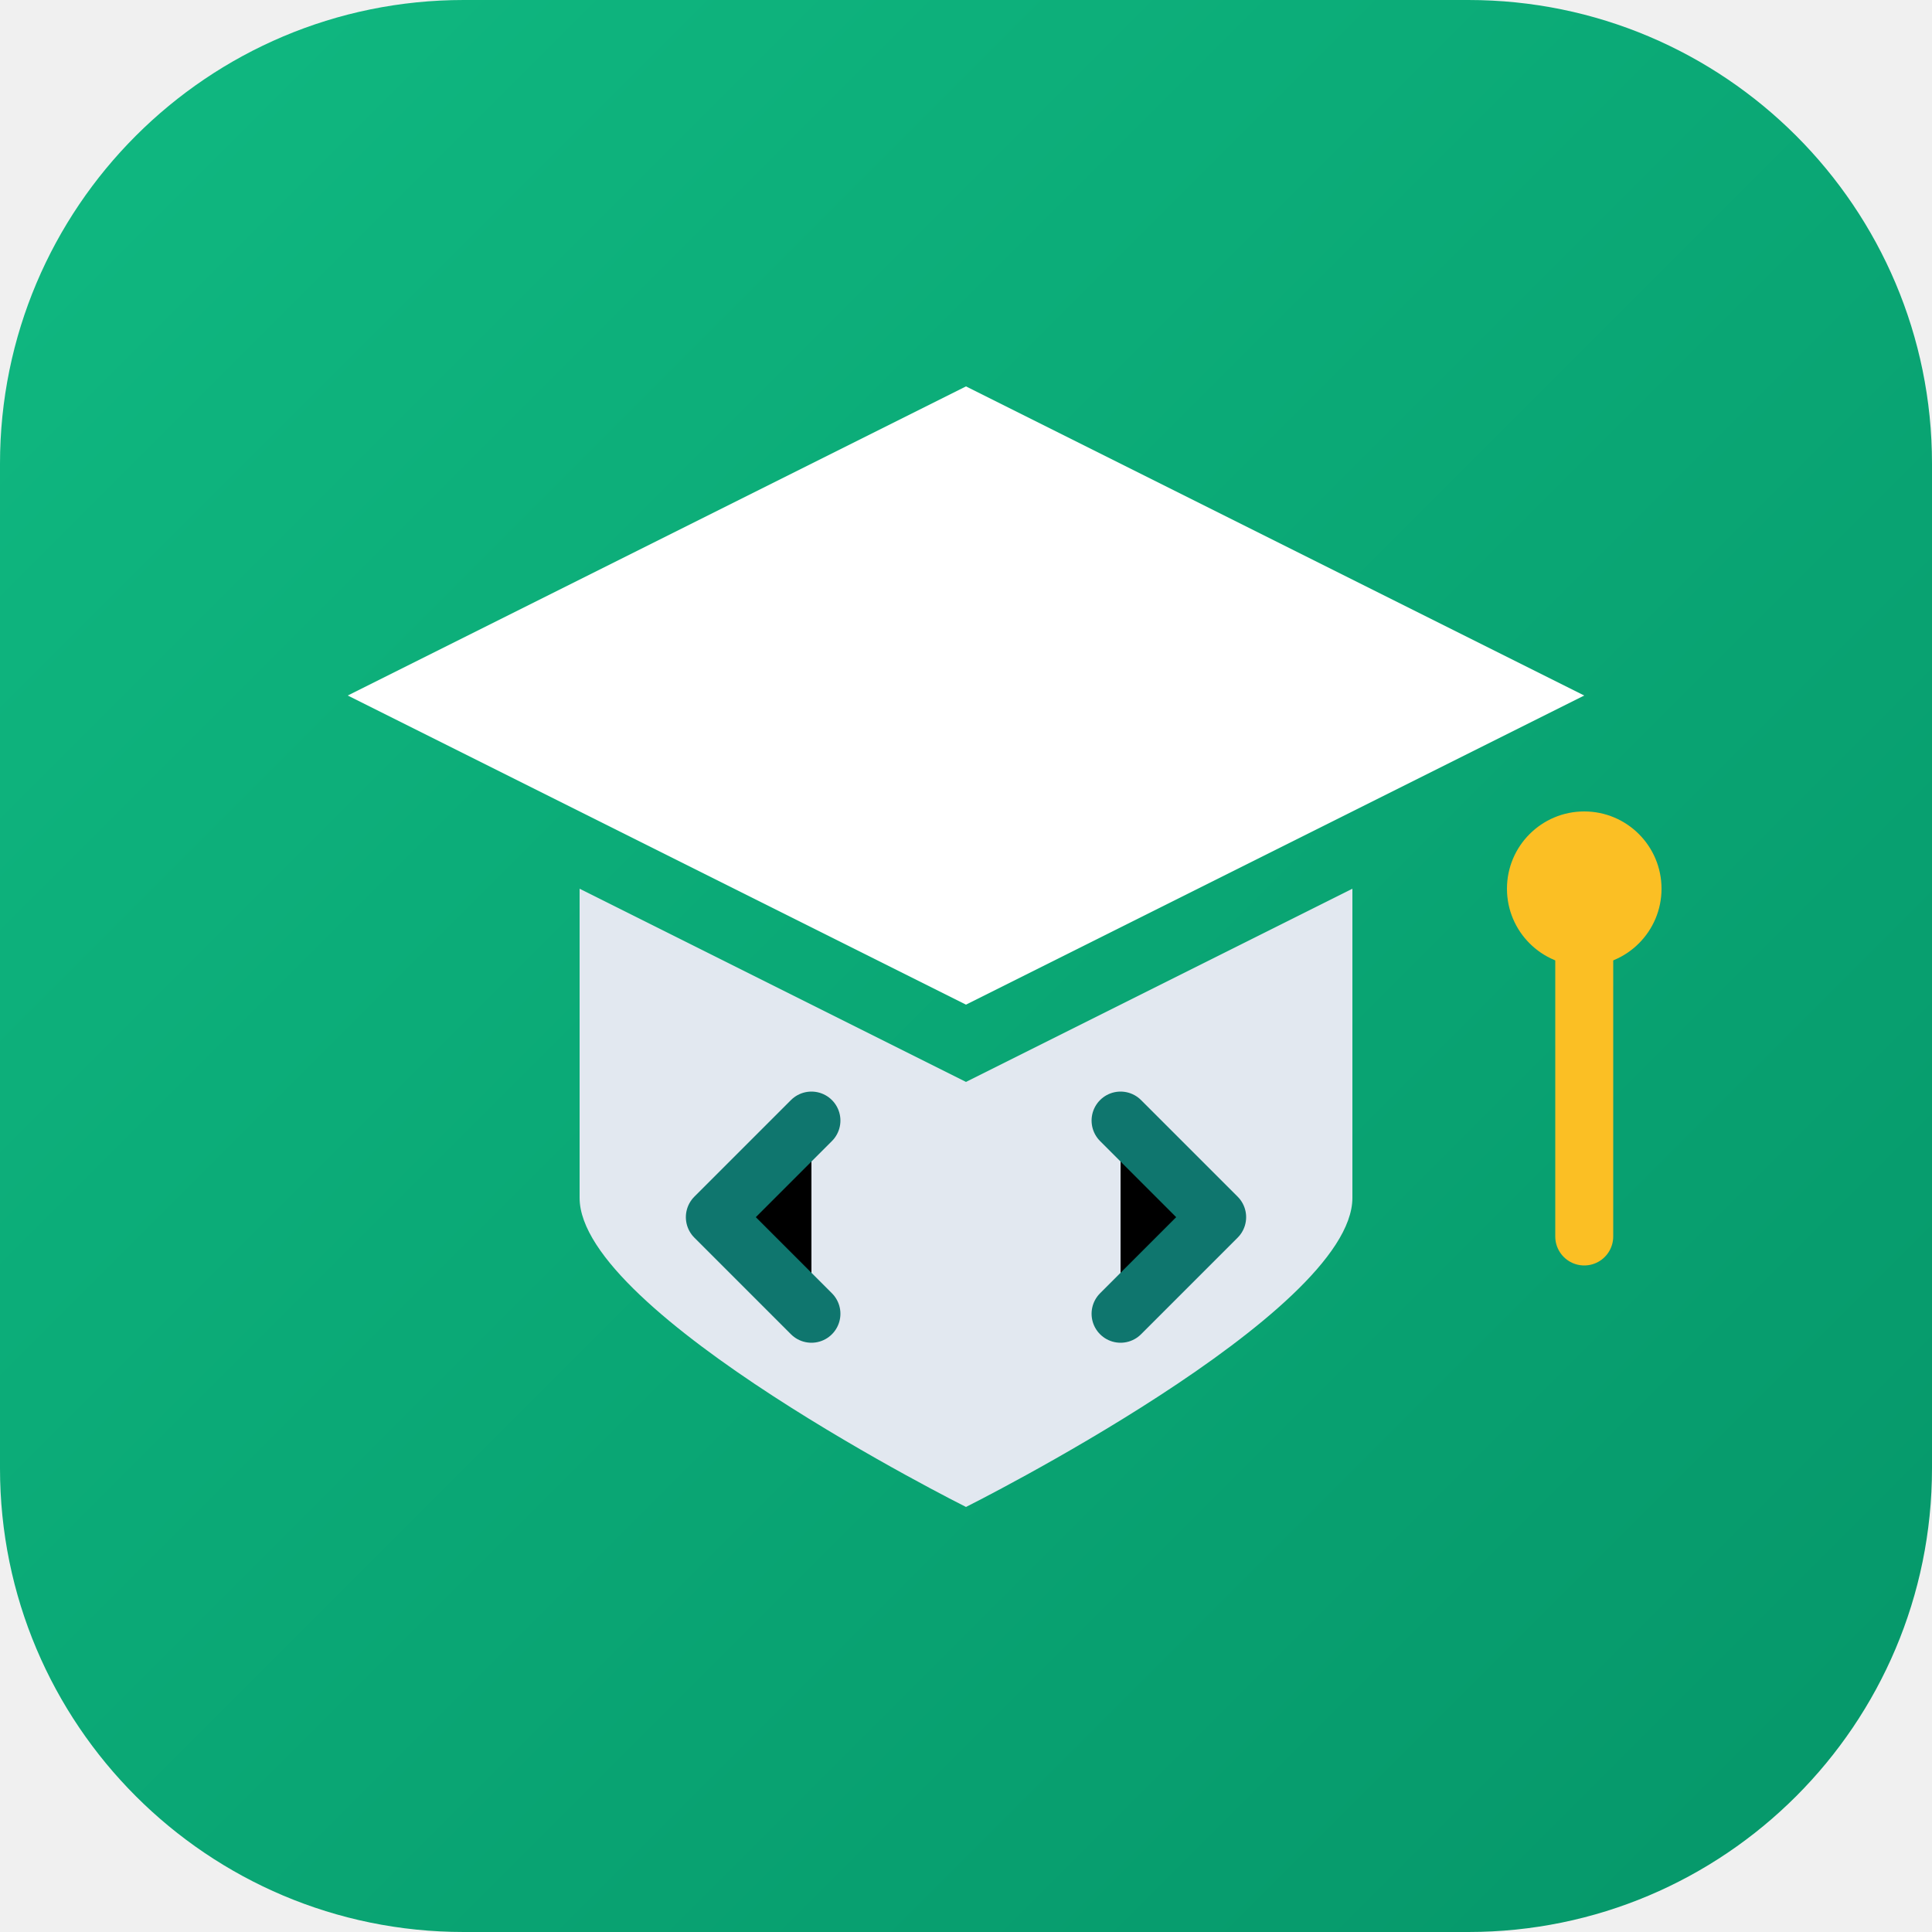
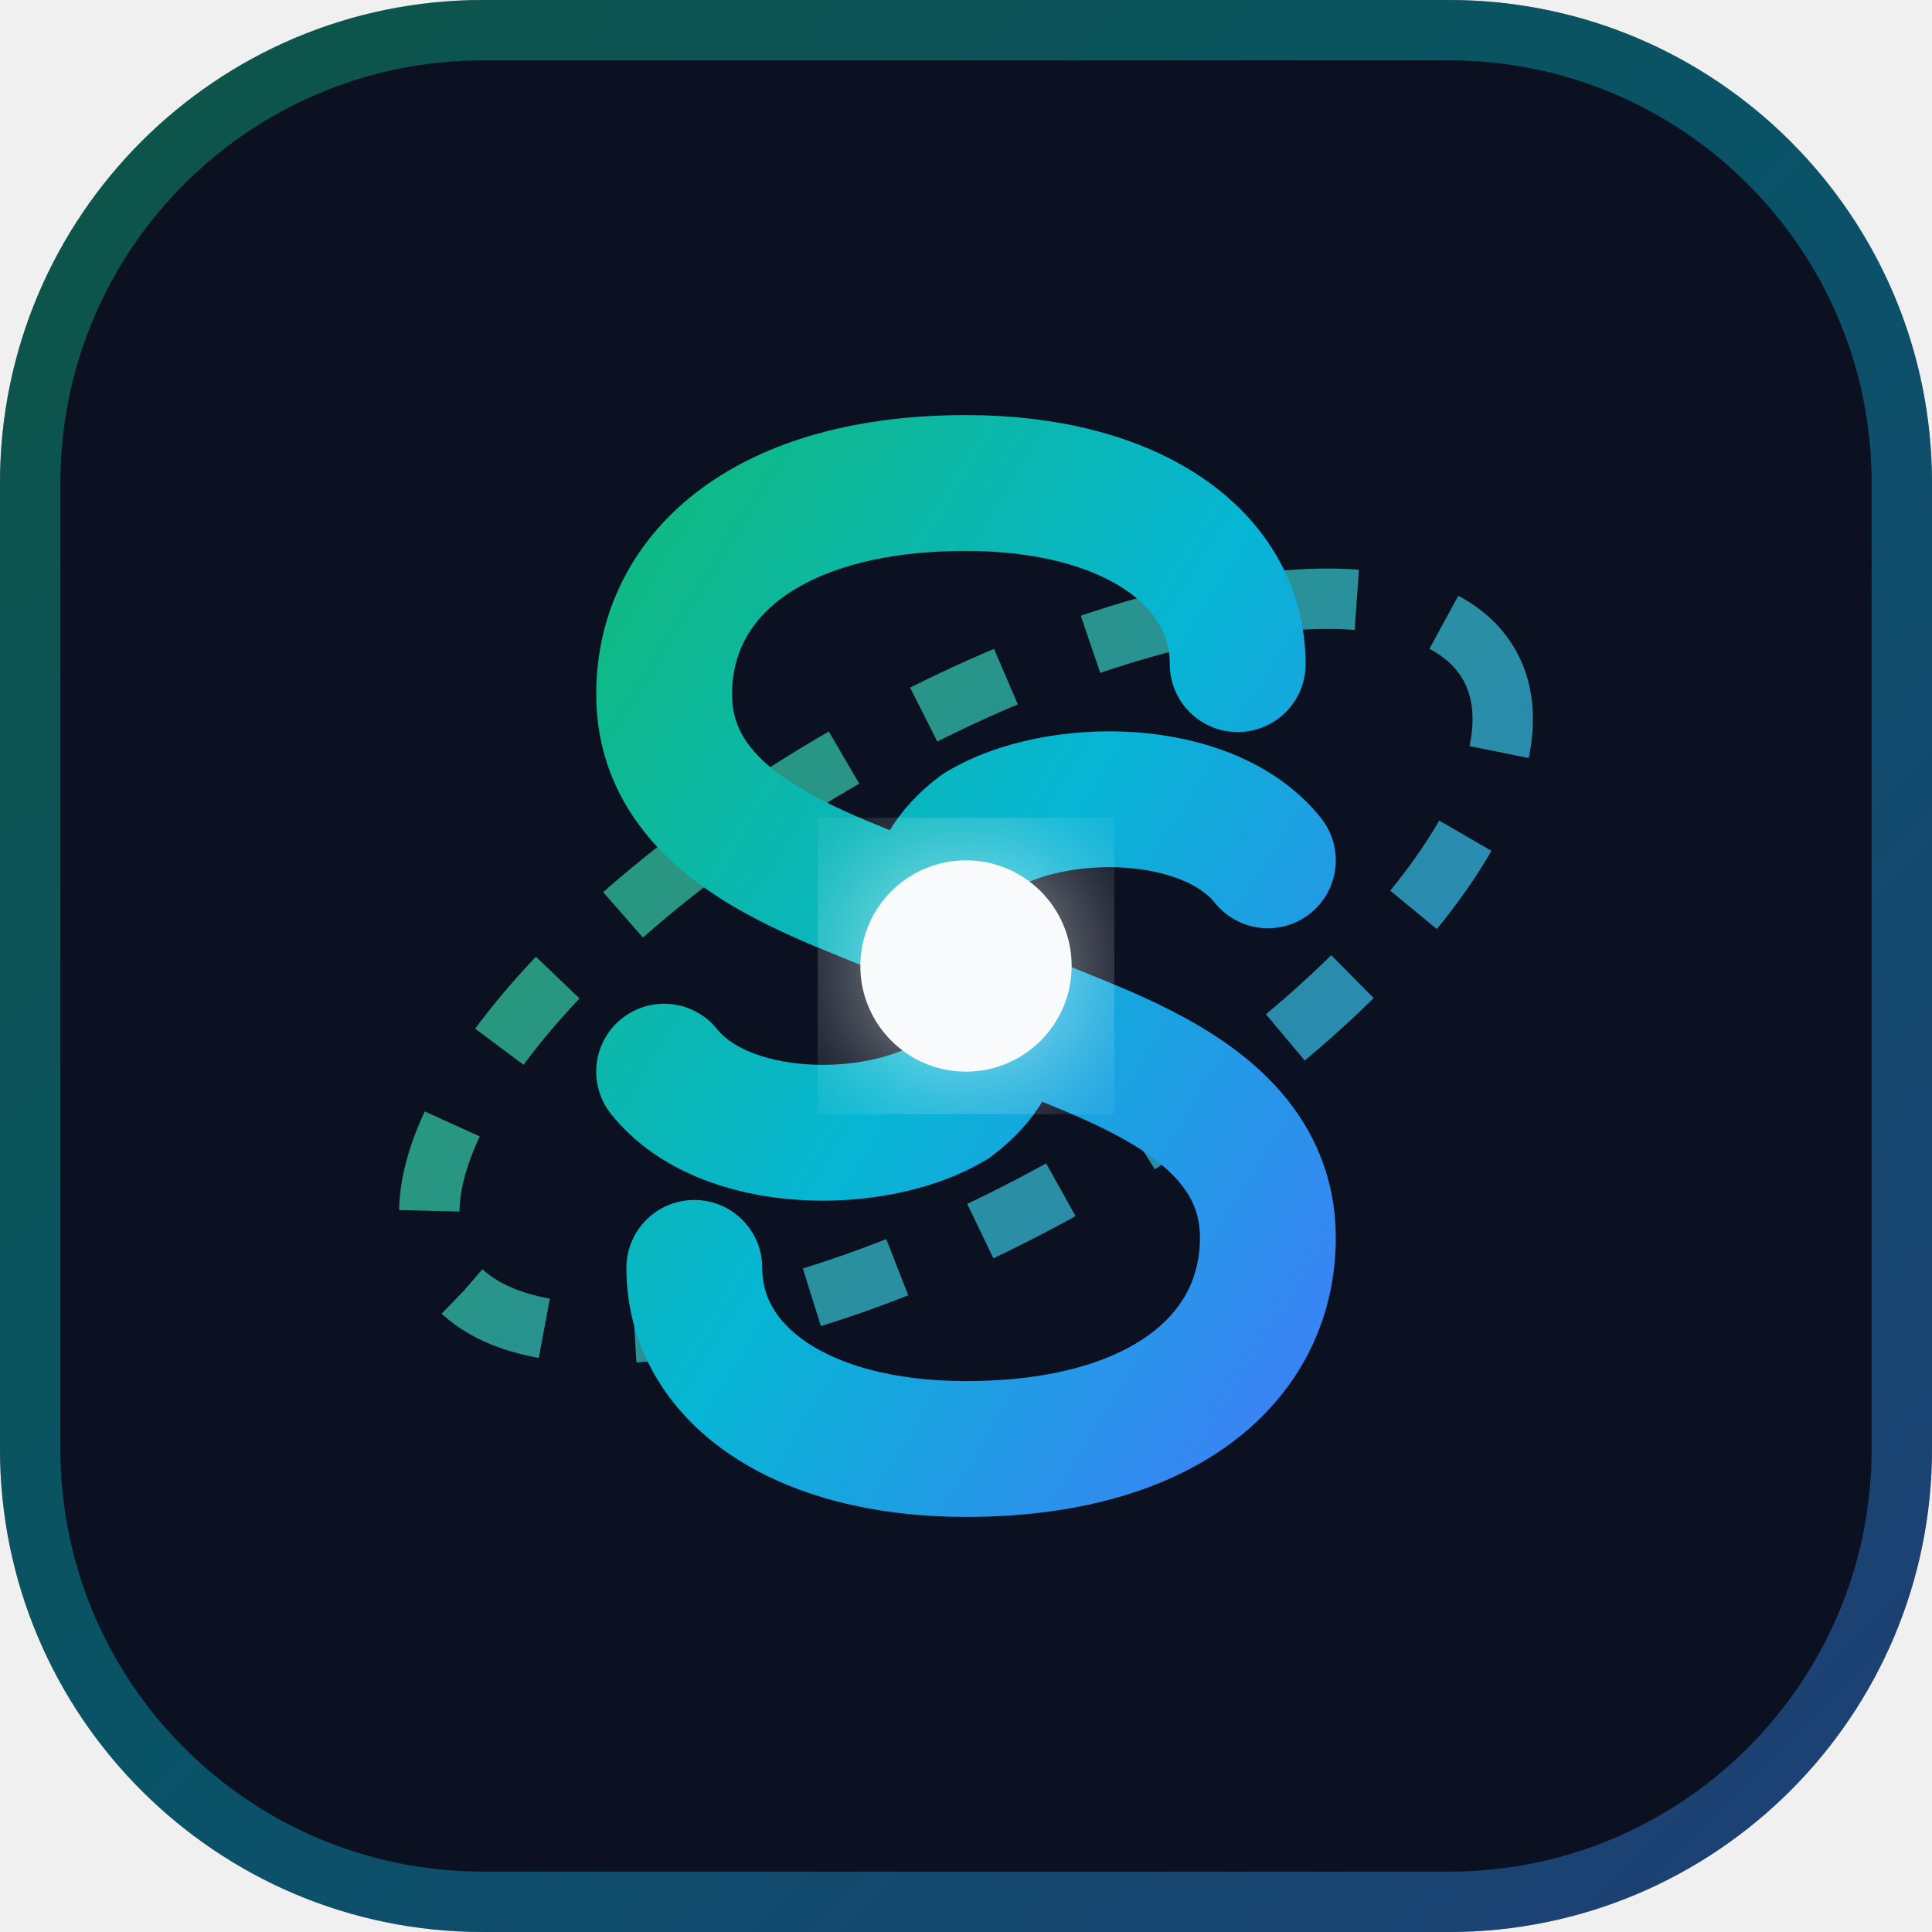
- <svg xmlns="http://www.w3.org/2000/svg" viewBox="0 0 100 100">
+ <svg xmlns="http://www.w3.org/2000/svg" viewBox="0 0 64 64" fill="none">
  <defs>
-     <linearGradient id="grad" x1="0%" y1="0%" x2="100%" y2="100%">
+     <linearGradient id="skudiumGrad" x1="0%" y1="0%" x2="100%" y2="100%">
      <stop offset="0%" stop-color="#10b981" />
-       <stop offset="100%" stop-color="#059669" />
+       <stop offset="50%" stop-color="#06b6d4" />
+       <stop offset="100%" stop-color="#3b82f6" />
    </linearGradient>
+     <linearGradient id="coreGlow" x1="0%" y1="0%" x2="100%" y2="100%">
+       <stop offset="0%" stop-color="#34d399" />
+       <stop offset="100%" stop-color="#38bdf8" />
+     </linearGradient>
+     <filter id="glow" x="-20%" y="-20%" width="140%" height="140%">
+       <feGaussianBlur stdDeviation="3" result="blur" />
+       <feComposite in="SourceGraphic" in2="blur" operator="over" />
+     </filter>
  </defs>
-   <rect width="100" height="100" rx="24" fill="url(#grad)" />
-   <path d="M50 20 L82 36 L50 52 L18 36 Z" fill="#ffffff" />
-   <path d="M30 46 V62 C30 68 50 78 50 78 C50 78 70 68 70 62 V46 L50 56 Z" fill="#e2e8f0" />
-   <circle cx="82" cy="46" r="4" fill="#fbbf24" />
-   <path d="M82 46 V64" stroke="#fbbf24" stroke-width="3" stroke-linecap="round" />
-   <path d="M42 58 L37 63 L42 68 M58 58 L63 63 L58 68" stroke="#0f766e" stroke-width="3" stroke-linecap="round" stroke-linejoin="round" />
+   <rect width="64" height="64" rx="16" fill="#0b1120" />
+   <rect x="1" y="1" width="62" height="62" rx="15" stroke="url(#skudiumGrad)" stroke-width="2" stroke-opacity="0.4" />
+   <ellipse cx="32" cy="32" rx="20" ry="8" stroke="url(#coreGlow)" stroke-width="2" stroke-dasharray="3 3" opacity="0.7" transform="rotate(-30 32 32)" />
+   <path d="M41 22C41 18.5 37.5 16 32 16C25.5 16 22 19 22 23C22 28.5 30 29.5 31.5 31C33.5 33 33.5 35 31.5 36.5C29 38 24 38 22 35.5M23 42C23 45.5 26.5 48 32 48C38.5 48 42 45 42 41C42 35.5 34 34.5 32.5 33C30.5 31 30.5 29 32.5 27.5C35 26 40 26 42 28.5" stroke="url(#skudiumGrad)" stroke-width="4.5" stroke-linecap="round" stroke-linejoin="round" />
+   <circle cx="32" cy="32" r="3.5" fill="#f8fafc" filter="url(#glow)" />
</svg>
